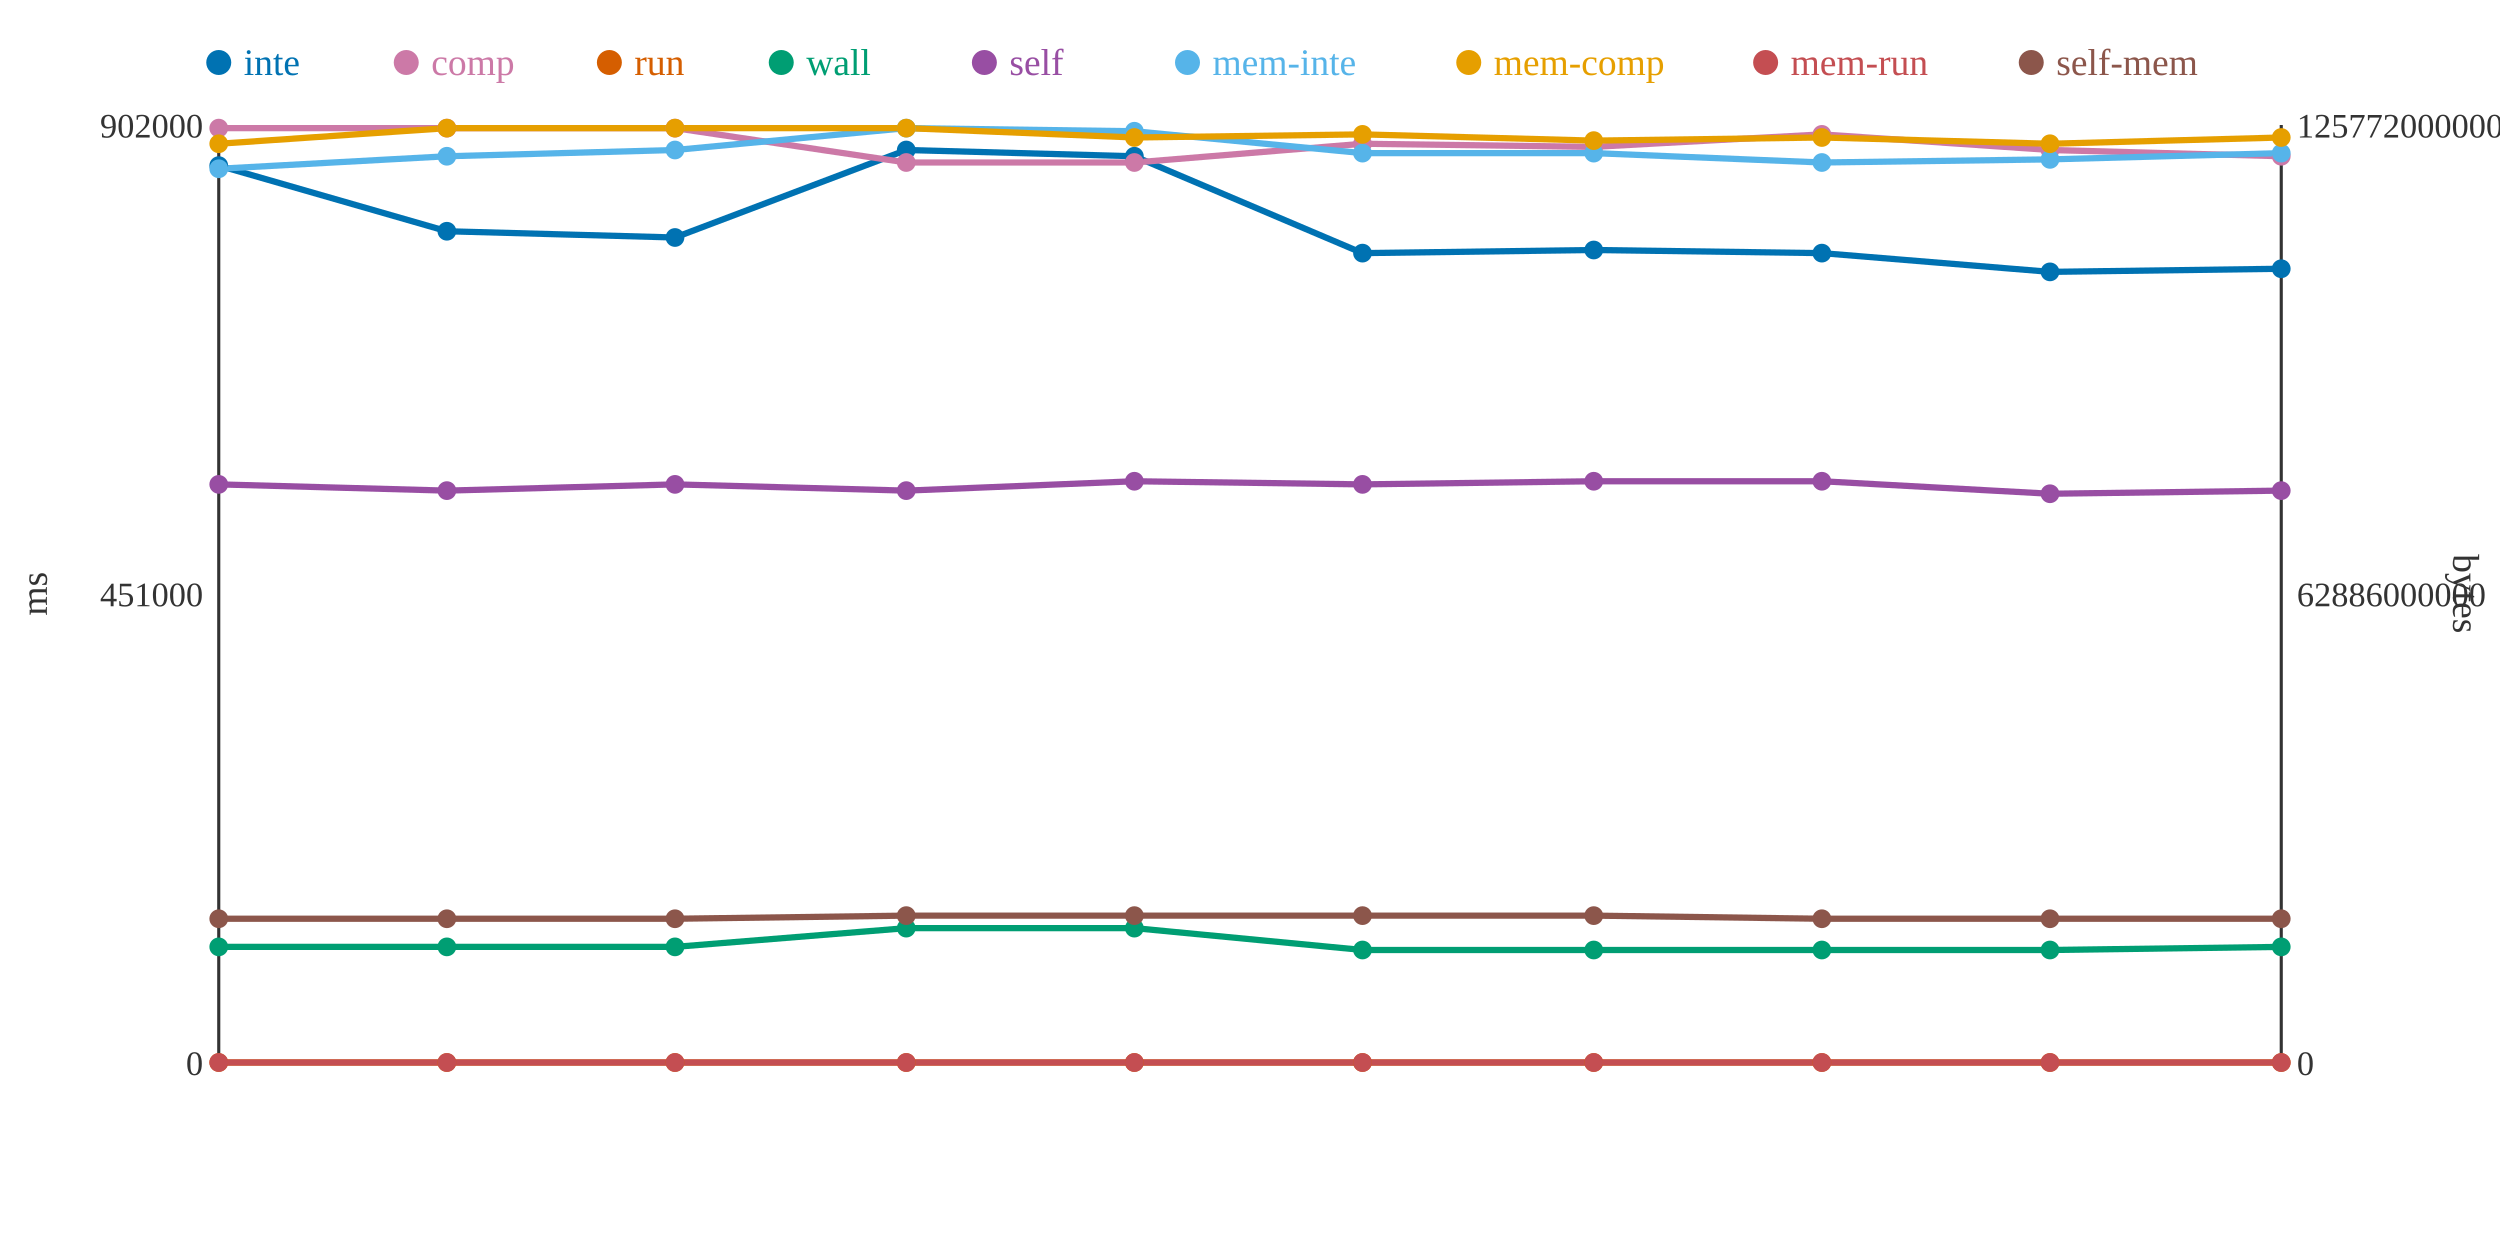
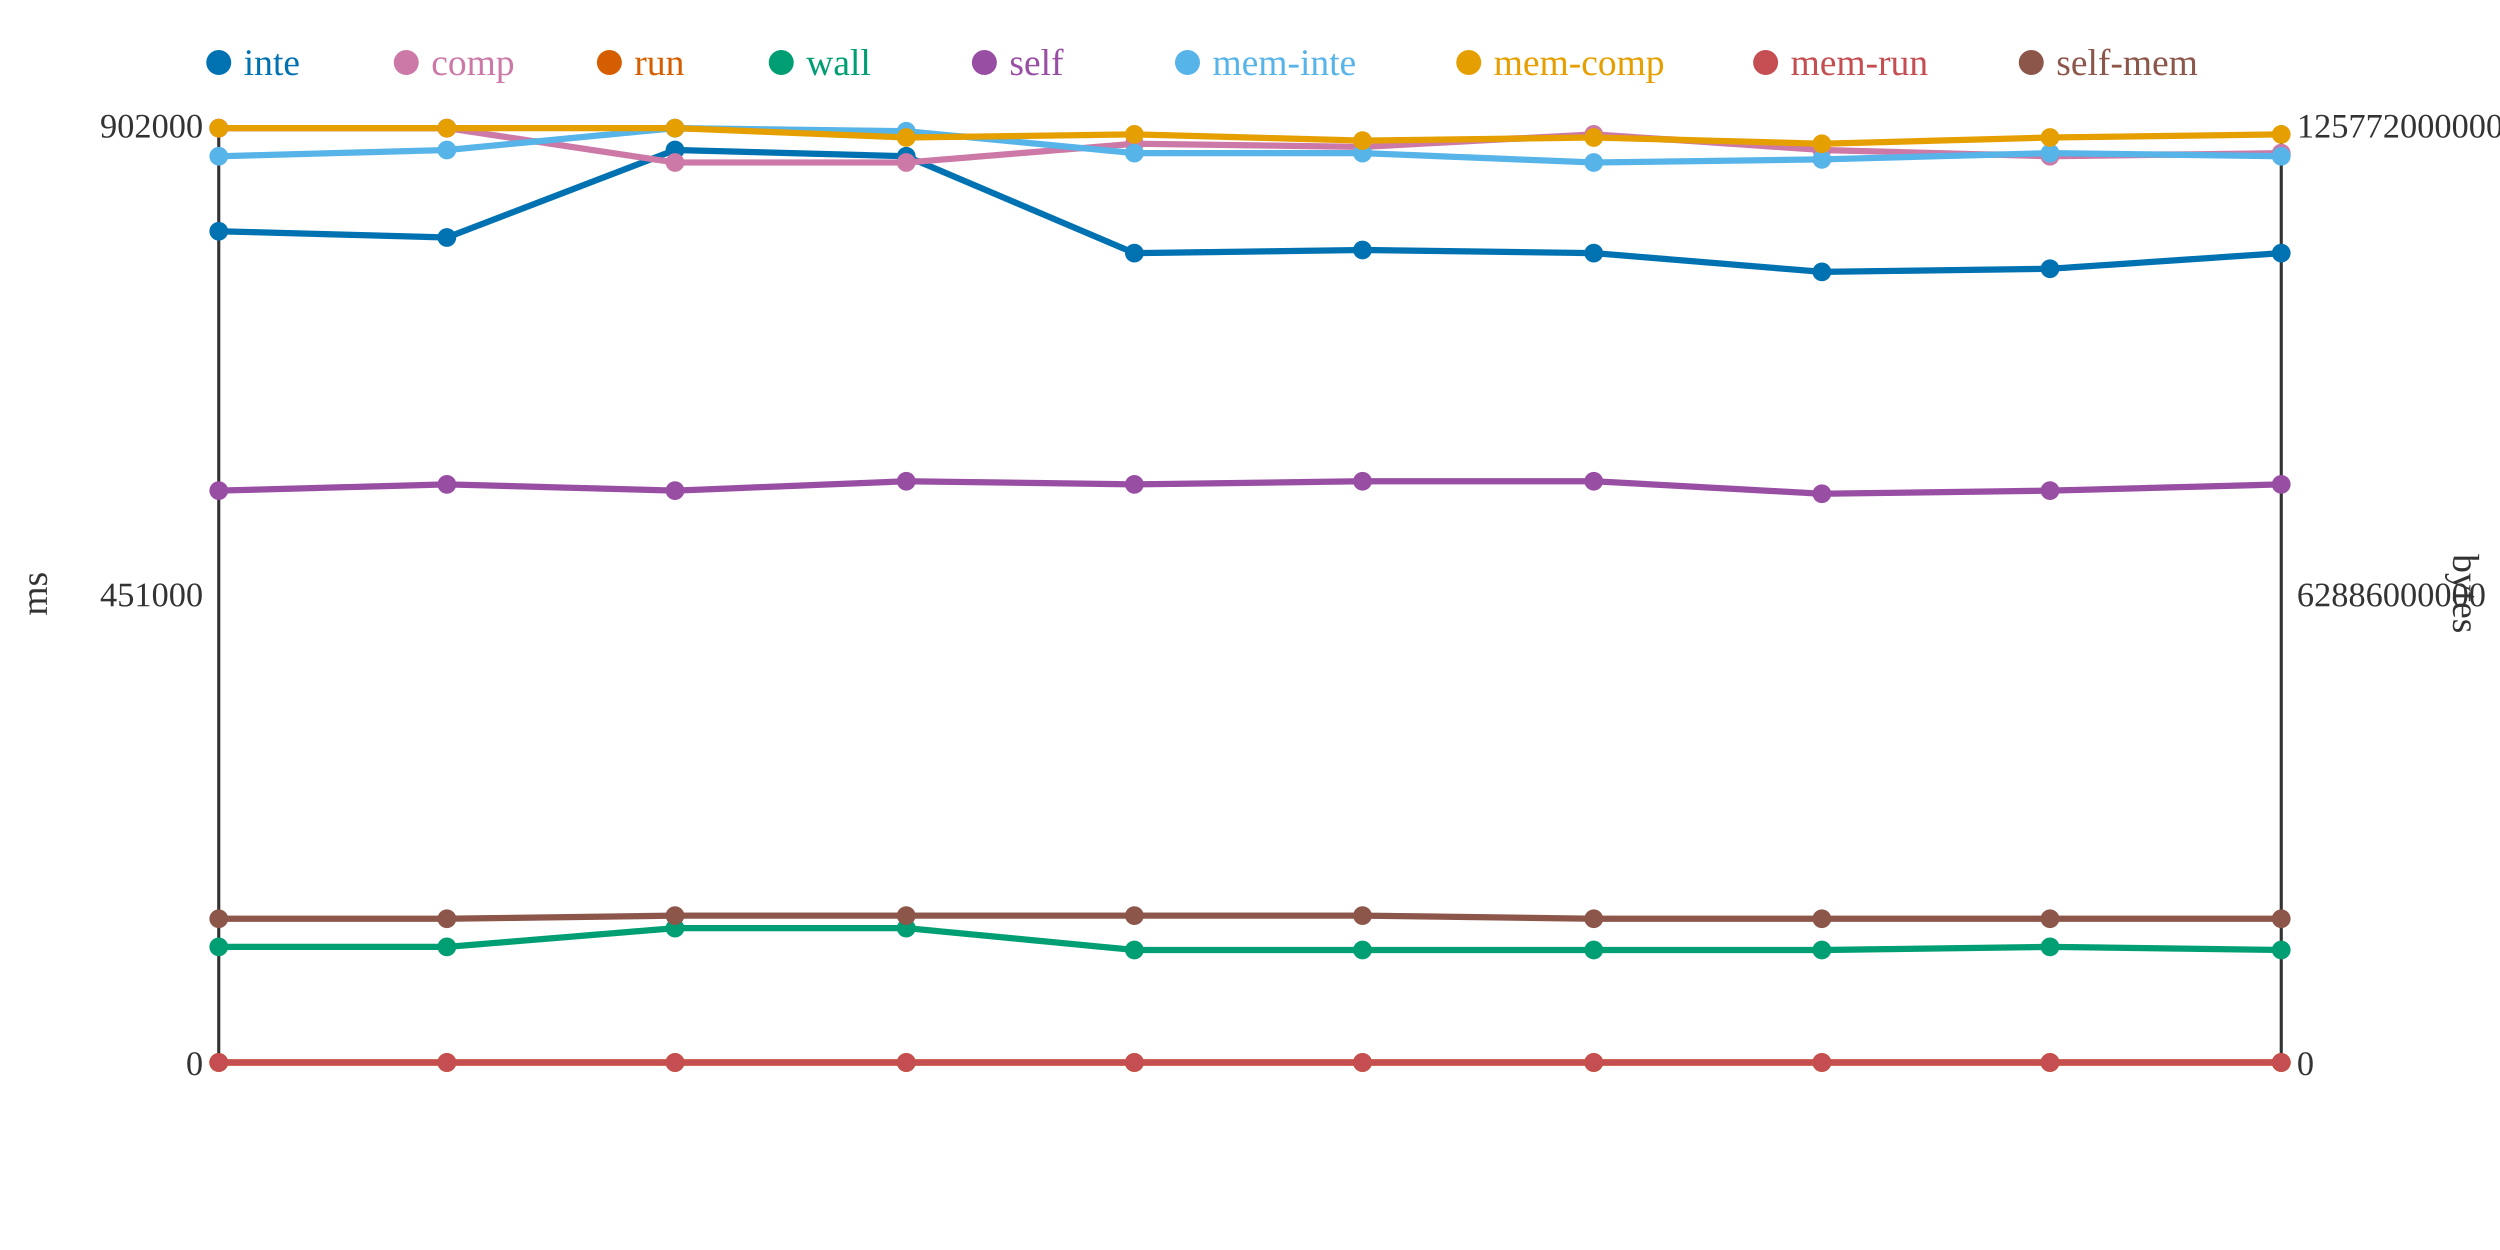
<svg xmlns="http://www.w3.org/2000/svg" width="800" height="400">
  <rect width="800" height="400" fill="white" />
  <line x1="70" y1="40" x2="70" y2="340" stroke="#333" stroke-width="1" />
  <line x1="70" y1="340" x2="730" y2="340" stroke="#333" stroke-width="1" />
  <line x1="730" y1="40" x2="730" y2="340" stroke="#333" stroke-width="1" />
  <text x="65" y="344" text-anchor="end" font-size="11" fill="#333">0</text>
  <text x="65" y="194" text-anchor="end" font-size="11" fill="#333">451000</text>
  <text x="65" y="44" text-anchor="end" font-size="11" fill="#333">902000</text>
  <text x="15" y="190" text-anchor="middle" font-size="12" fill="#333" transform="rotate(-90 15 190)">ms</text>
  <text x="735" y="344" text-anchor="start" font-size="11" fill="#333">0</text>
  <text x="735" y="194" text-anchor="start" font-size="11" fill="#333">62886000000</text>
  <text x="735" y="44" text-anchor="start" font-size="11" fill="#333">125772000000</text>
  <text x="785" y="190" text-anchor="middle" font-size="12" fill="#333" transform="rotate(90 785 190)">bytes</text>
-   <polyline points="70,53 143,74 216,76 290,48 363,50 436,81 510,80 583,81 656,87 730,86" fill="none" stroke="#0072B2" stroke-width="2" />
-   <polyline points="70,41 143,41 216,41 290,52 363,52 436,46 510,47 583,43 656,48 730,50" fill="none" stroke="#CC79A7" stroke-width="2" />
+   <polyline points="70,74 143,76 216,48 290,50 363,81 436,80 510,81 583,87 656,86 730,81" fill="none" stroke="#0072B2" stroke-width="2" />
+   <polyline points="70,41 143,41 216,52 290,52 363,46 436,47 510,43 583,48 656,50 730,49" fill="none" stroke="#CC79A7" stroke-width="2" />
  <polyline points="70,340 143,340 216,340 290,340 363,340 436,340 510,340 583,340 656,340 730,340" fill="none" stroke="#D55E00" stroke-width="2" />
-   <polyline points="70,303 143,303 216,303 290,297 363,297 436,304 510,304 583,304 656,304 730,303" fill="none" stroke="#009E73" stroke-width="2" />
-   <polyline points="70,155 143,157 216,155 290,157 363,154 436,155 510,154 583,154 656,158 730,157" fill="none" stroke="#984EA3" stroke-width="2" />
-   <polyline points="70,54 143,50 216,48 290,41 363,42 436,49 510,49 583,52 656,51 730,49" fill="none" stroke="#56B4E9" stroke-width="2" />
-   <polyline points="70,46 143,41 216,41 290,41 363,44 436,43 510,45 583,44 656,46 730,44" fill="none" stroke="#E69F00" stroke-width="2" />
+   <polyline points="70,303 143,303 216,297 290,297 363,304 436,304 510,304 583,304 656,303 730,304" fill="none" stroke="#009E73" stroke-width="2" />
+   <polyline points="70,157 143,155 216,157 290,154 363,155 436,154 510,154 583,158 656,157 730,155" fill="none" stroke="#984EA3" stroke-width="2" />
+   <polyline points="70,50 143,48 216,41 290,42 363,49 436,49 510,52 583,51 656,49 730,50" fill="none" stroke="#56B4E9" stroke-width="2" />
+   <polyline points="70,41 143,41 216,41 290,44 363,43 436,45 510,44 583,46 656,44 730,43" fill="none" stroke="#E69F00" stroke-width="2" />
  <polyline points="70,340 143,340 216,340 290,340 363,340 436,340 510,340 583,340 656,340 730,340" fill="none" stroke="#C44E52" stroke-width="2" />
-   <polyline points="70,294 143,294 216,294 290,293 363,293 436,293 510,293 583,294 656,294 730,294" fill="none" stroke="#8C564B" stroke-width="2" />
-   <circle cx="70" cy="53" r="3" fill="#0072B2" />
+   <polyline points="70,294 143,294 216,293 290,293 363,293 436,293 510,294 583,294 656,294 730,294" fill="none" stroke="#8C564B" stroke-width="2" />
+   <circle cx="70" cy="74" r="3" fill="#0072B2" />
  <circle cx="70" cy="41" r="3" fill="#CC79A7" />
  <circle cx="70" cy="340" r="3" fill="#D55E00" />
  <circle cx="70" cy="303" r="3" fill="#009E73" />
-   <circle cx="70" cy="155" r="3" fill="#984EA3" />
-   <circle cx="70" cy="54" r="3" fill="#56B4E9" />
-   <circle cx="70" cy="46" r="3" fill="#E69F00" />
+   <circle cx="70" cy="157" r="3" fill="#984EA3" />
+   <circle cx="70" cy="50" r="3" fill="#56B4E9" />
+   <circle cx="70" cy="41" r="3" fill="#E69F00" />
  <circle cx="70" cy="340" r="3" fill="#C44E52" />
  <circle cx="70" cy="294" r="3" fill="#8C564B" />
-   <circle cx="143" cy="74" r="3" fill="#0072B2" />
+   <circle cx="143" cy="76" r="3" fill="#0072B2" />
  <circle cx="143" cy="41" r="3" fill="#CC79A7" />
  <circle cx="143" cy="340" r="3" fill="#D55E00" />
  <circle cx="143" cy="303" r="3" fill="#009E73" />
-   <circle cx="143" cy="157" r="3" fill="#984EA3" />
-   <circle cx="143" cy="50" r="3" fill="#56B4E9" />
+   <circle cx="143" cy="155" r="3" fill="#984EA3" />
+   <circle cx="143" cy="48" r="3" fill="#56B4E9" />
  <circle cx="143" cy="41" r="3" fill="#E69F00" />
  <circle cx="143" cy="340" r="3" fill="#C44E52" />
  <circle cx="143" cy="294" r="3" fill="#8C564B" />
-   <circle cx="216" cy="76" r="3" fill="#0072B2" />
-   <circle cx="216" cy="41" r="3" fill="#CC79A7" />
+   <circle cx="216" cy="48" r="3" fill="#0072B2" />
+   <circle cx="216" cy="52" r="3" fill="#CC79A7" />
  <circle cx="216" cy="340" r="3" fill="#D55E00" />
-   <circle cx="216" cy="303" r="3" fill="#009E73" />
-   <circle cx="216" cy="155" r="3" fill="#984EA3" />
-   <circle cx="216" cy="48" r="3" fill="#56B4E9" />
+   <circle cx="216" cy="297" r="3" fill="#009E73" />
+   <circle cx="216" cy="157" r="3" fill="#984EA3" />
+   <circle cx="216" cy="41" r="3" fill="#56B4E9" />
  <circle cx="216" cy="41" r="3" fill="#E69F00" />
  <circle cx="216" cy="340" r="3" fill="#C44E52" />
-   <circle cx="216" cy="294" r="3" fill="#8C564B" />
-   <circle cx="290" cy="48" r="3" fill="#0072B2" />
+   <circle cx="216" cy="293" r="3" fill="#8C564B" />
+   <circle cx="290" cy="50" r="3" fill="#0072B2" />
  <circle cx="290" cy="52" r="3" fill="#CC79A7" />
  <circle cx="290" cy="340" r="3" fill="#D55E00" />
  <circle cx="290" cy="297" r="3" fill="#009E73" />
-   <circle cx="290" cy="157" r="3" fill="#984EA3" />
-   <circle cx="290" cy="41" r="3" fill="#56B4E9" />
-   <circle cx="290" cy="41" r="3" fill="#E69F00" />
+   <circle cx="290" cy="154" r="3" fill="#984EA3" />
+   <circle cx="290" cy="42" r="3" fill="#56B4E9" />
+   <circle cx="290" cy="44" r="3" fill="#E69F00" />
  <circle cx="290" cy="340" r="3" fill="#C44E52" />
  <circle cx="290" cy="293" r="3" fill="#8C564B" />
-   <circle cx="363" cy="50" r="3" fill="#0072B2" />
-   <circle cx="363" cy="52" r="3" fill="#CC79A7" />
+   <circle cx="363" cy="81" r="3" fill="#0072B2" />
+   <circle cx="363" cy="46" r="3" fill="#CC79A7" />
  <circle cx="363" cy="340" r="3" fill="#D55E00" />
-   <circle cx="363" cy="297" r="3" fill="#009E73" />
-   <circle cx="363" cy="154" r="3" fill="#984EA3" />
-   <circle cx="363" cy="42" r="3" fill="#56B4E9" />
-   <circle cx="363" cy="44" r="3" fill="#E69F00" />
+   <circle cx="363" cy="304" r="3" fill="#009E73" />
+   <circle cx="363" cy="155" r="3" fill="#984EA3" />
+   <circle cx="363" cy="49" r="3" fill="#56B4E9" />
+   <circle cx="363" cy="43" r="3" fill="#E69F00" />
  <circle cx="363" cy="340" r="3" fill="#C44E52" />
  <circle cx="363" cy="293" r="3" fill="#8C564B" />
-   <circle cx="436" cy="81" r="3" fill="#0072B2" />
-   <circle cx="436" cy="46" r="3" fill="#CC79A7" />
+   <circle cx="436" cy="80" r="3" fill="#0072B2" />
+   <circle cx="436" cy="47" r="3" fill="#CC79A7" />
  <circle cx="436" cy="340" r="3" fill="#D55E00" />
  <circle cx="436" cy="304" r="3" fill="#009E73" />
-   <circle cx="436" cy="155" r="3" fill="#984EA3" />
+   <circle cx="436" cy="154" r="3" fill="#984EA3" />
  <circle cx="436" cy="49" r="3" fill="#56B4E9" />
-   <circle cx="436" cy="43" r="3" fill="#E69F00" />
+   <circle cx="436" cy="45" r="3" fill="#E69F00" />
  <circle cx="436" cy="340" r="3" fill="#C44E52" />
  <circle cx="436" cy="293" r="3" fill="#8C564B" />
-   <circle cx="510" cy="80" r="3" fill="#0072B2" />
-   <circle cx="510" cy="47" r="3" fill="#CC79A7" />
+   <circle cx="510" cy="81" r="3" fill="#0072B2" />
+   <circle cx="510" cy="43" r="3" fill="#CC79A7" />
  <circle cx="510" cy="340" r="3" fill="#D55E00" />
  <circle cx="510" cy="304" r="3" fill="#009E73" />
  <circle cx="510" cy="154" r="3" fill="#984EA3" />
-   <circle cx="510" cy="49" r="3" fill="#56B4E9" />
-   <circle cx="510" cy="45" r="3" fill="#E69F00" />
+   <circle cx="510" cy="52" r="3" fill="#56B4E9" />
+   <circle cx="510" cy="44" r="3" fill="#E69F00" />
  <circle cx="510" cy="340" r="3" fill="#C44E52" />
-   <circle cx="510" cy="293" r="3" fill="#8C564B" />
-   <circle cx="583" cy="81" r="3" fill="#0072B2" />
-   <circle cx="583" cy="43" r="3" fill="#CC79A7" />
+   <circle cx="510" cy="294" r="3" fill="#8C564B" />
+   <circle cx="583" cy="87" r="3" fill="#0072B2" />
+   <circle cx="583" cy="48" r="3" fill="#CC79A7" />
  <circle cx="583" cy="340" r="3" fill="#D55E00" />
  <circle cx="583" cy="304" r="3" fill="#009E73" />
-   <circle cx="583" cy="154" r="3" fill="#984EA3" />
-   <circle cx="583" cy="52" r="3" fill="#56B4E9" />
-   <circle cx="583" cy="44" r="3" fill="#E69F00" />
+   <circle cx="583" cy="158" r="3" fill="#984EA3" />
+   <circle cx="583" cy="51" r="3" fill="#56B4E9" />
+   <circle cx="583" cy="46" r="3" fill="#E69F00" />
  <circle cx="583" cy="340" r="3" fill="#C44E52" />
  <circle cx="583" cy="294" r="3" fill="#8C564B" />
-   <circle cx="656" cy="87" r="3" fill="#0072B2" />
-   <circle cx="656" cy="48" r="3" fill="#CC79A7" />
+   <circle cx="656" cy="86" r="3" fill="#0072B2" />
+   <circle cx="656" cy="50" r="3" fill="#CC79A7" />
  <circle cx="656" cy="340" r="3" fill="#D55E00" />
-   <circle cx="656" cy="304" r="3" fill="#009E73" />
-   <circle cx="656" cy="158" r="3" fill="#984EA3" />
-   <circle cx="656" cy="51" r="3" fill="#56B4E9" />
-   <circle cx="656" cy="46" r="3" fill="#E69F00" />
+   <circle cx="656" cy="303" r="3" fill="#009E73" />
+   <circle cx="656" cy="157" r="3" fill="#984EA3" />
+   <circle cx="656" cy="49" r="3" fill="#56B4E9" />
+   <circle cx="656" cy="44" r="3" fill="#E69F00" />
  <circle cx="656" cy="340" r="3" fill="#C44E52" />
  <circle cx="656" cy="294" r="3" fill="#8C564B" />
-   <circle cx="730" cy="86" r="3" fill="#0072B2" />
-   <circle cx="730" cy="50" r="3" fill="#CC79A7" />
+   <circle cx="730" cy="81" r="3" fill="#0072B2" />
+   <circle cx="730" cy="49" r="3" fill="#CC79A7" />
  <circle cx="730" cy="340" r="3" fill="#D55E00" />
-   <circle cx="730" cy="303" r="3" fill="#009E73" />
-   <circle cx="730" cy="157" r="3" fill="#984EA3" />
-   <circle cx="730" cy="49" r="3" fill="#56B4E9" />
-   <circle cx="730" cy="44" r="3" fill="#E69F00" />
+   <circle cx="730" cy="304" r="3" fill="#009E73" />
+   <circle cx="730" cy="155" r="3" fill="#984EA3" />
+   <circle cx="730" cy="50" r="3" fill="#56B4E9" />
+   <circle cx="730" cy="43" r="3" fill="#E69F00" />
  <circle cx="730" cy="340" r="3" fill="#C44E52" />
  <circle cx="730" cy="294" r="3" fill="#8C564B" />
  <circle cx="70" cy="20" r="4" fill="#0072B2" />
  <text x="78" y="24" text-anchor="start" font-size="12" fill="#0072B2">inte</text>
  <circle cx="130" cy="20" r="4" fill="#CC79A7" />
  <text x="138" y="24" text-anchor="start" font-size="12" fill="#CC79A7">comp</text>
  <circle cx="195" cy="20" r="4" fill="#D55E00" />
  <text x="203" y="24" text-anchor="start" font-size="12" fill="#D55E00">run</text>
  <circle cx="250" cy="20" r="4" fill="#009E73" />
  <text x="258" y="24" text-anchor="start" font-size="12" fill="#009E73">wall</text>
  <circle cx="315" cy="20" r="4" fill="#984EA3" />
  <text x="323" y="24" text-anchor="start" font-size="12" fill="#984EA3">self</text>
  <circle cx="380" cy="20" r="4" fill="#56B4E9" />
  <text x="388" y="24" text-anchor="start" font-size="12" fill="#56B4E9">mem-inte</text>
  <circle cx="470" cy="20" r="4" fill="#E69F00" />
  <text x="478" y="24" text-anchor="start" font-size="12" fill="#E69F00">mem-comp</text>
  <circle cx="565" cy="20" r="4" fill="#C44E52" />
  <text x="573" y="24" text-anchor="start" font-size="12" fill="#C44E52">mem-run</text>
  <circle cx="650" cy="20" r="4" fill="#8C564B" />
  <text x="658" y="24" text-anchor="start" font-size="12" fill="#8C564B">self-mem</text>
</svg>
